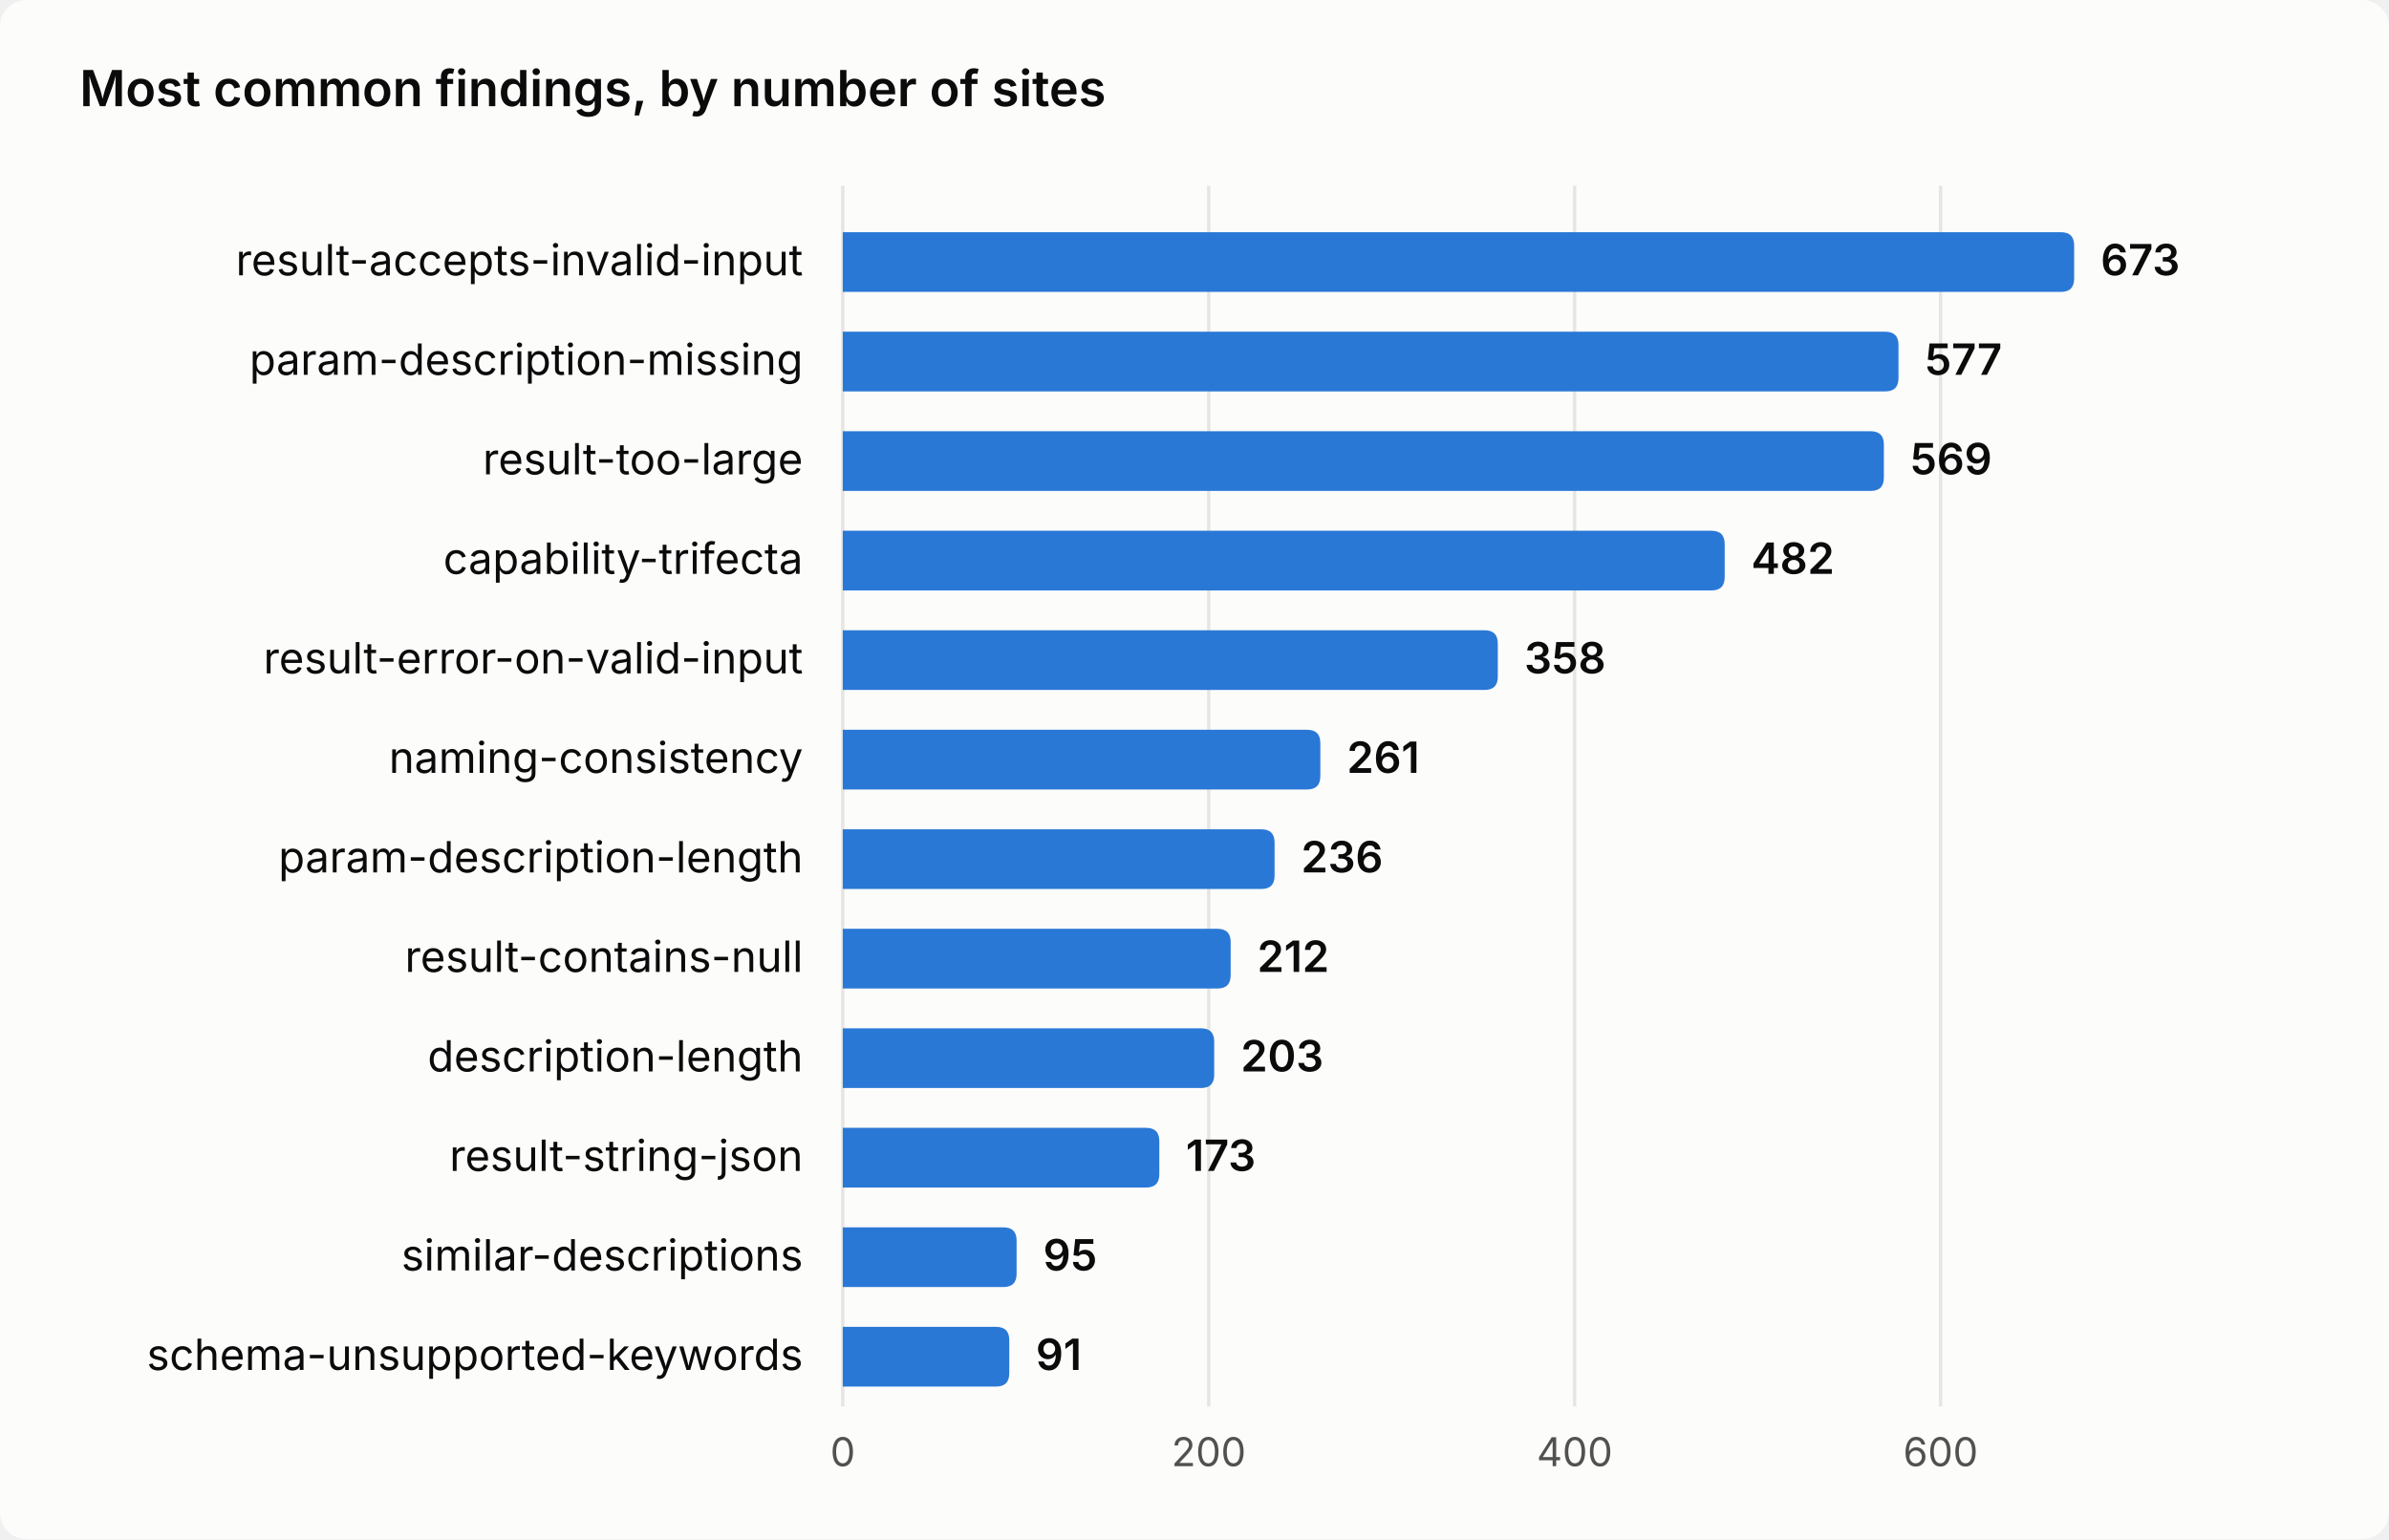
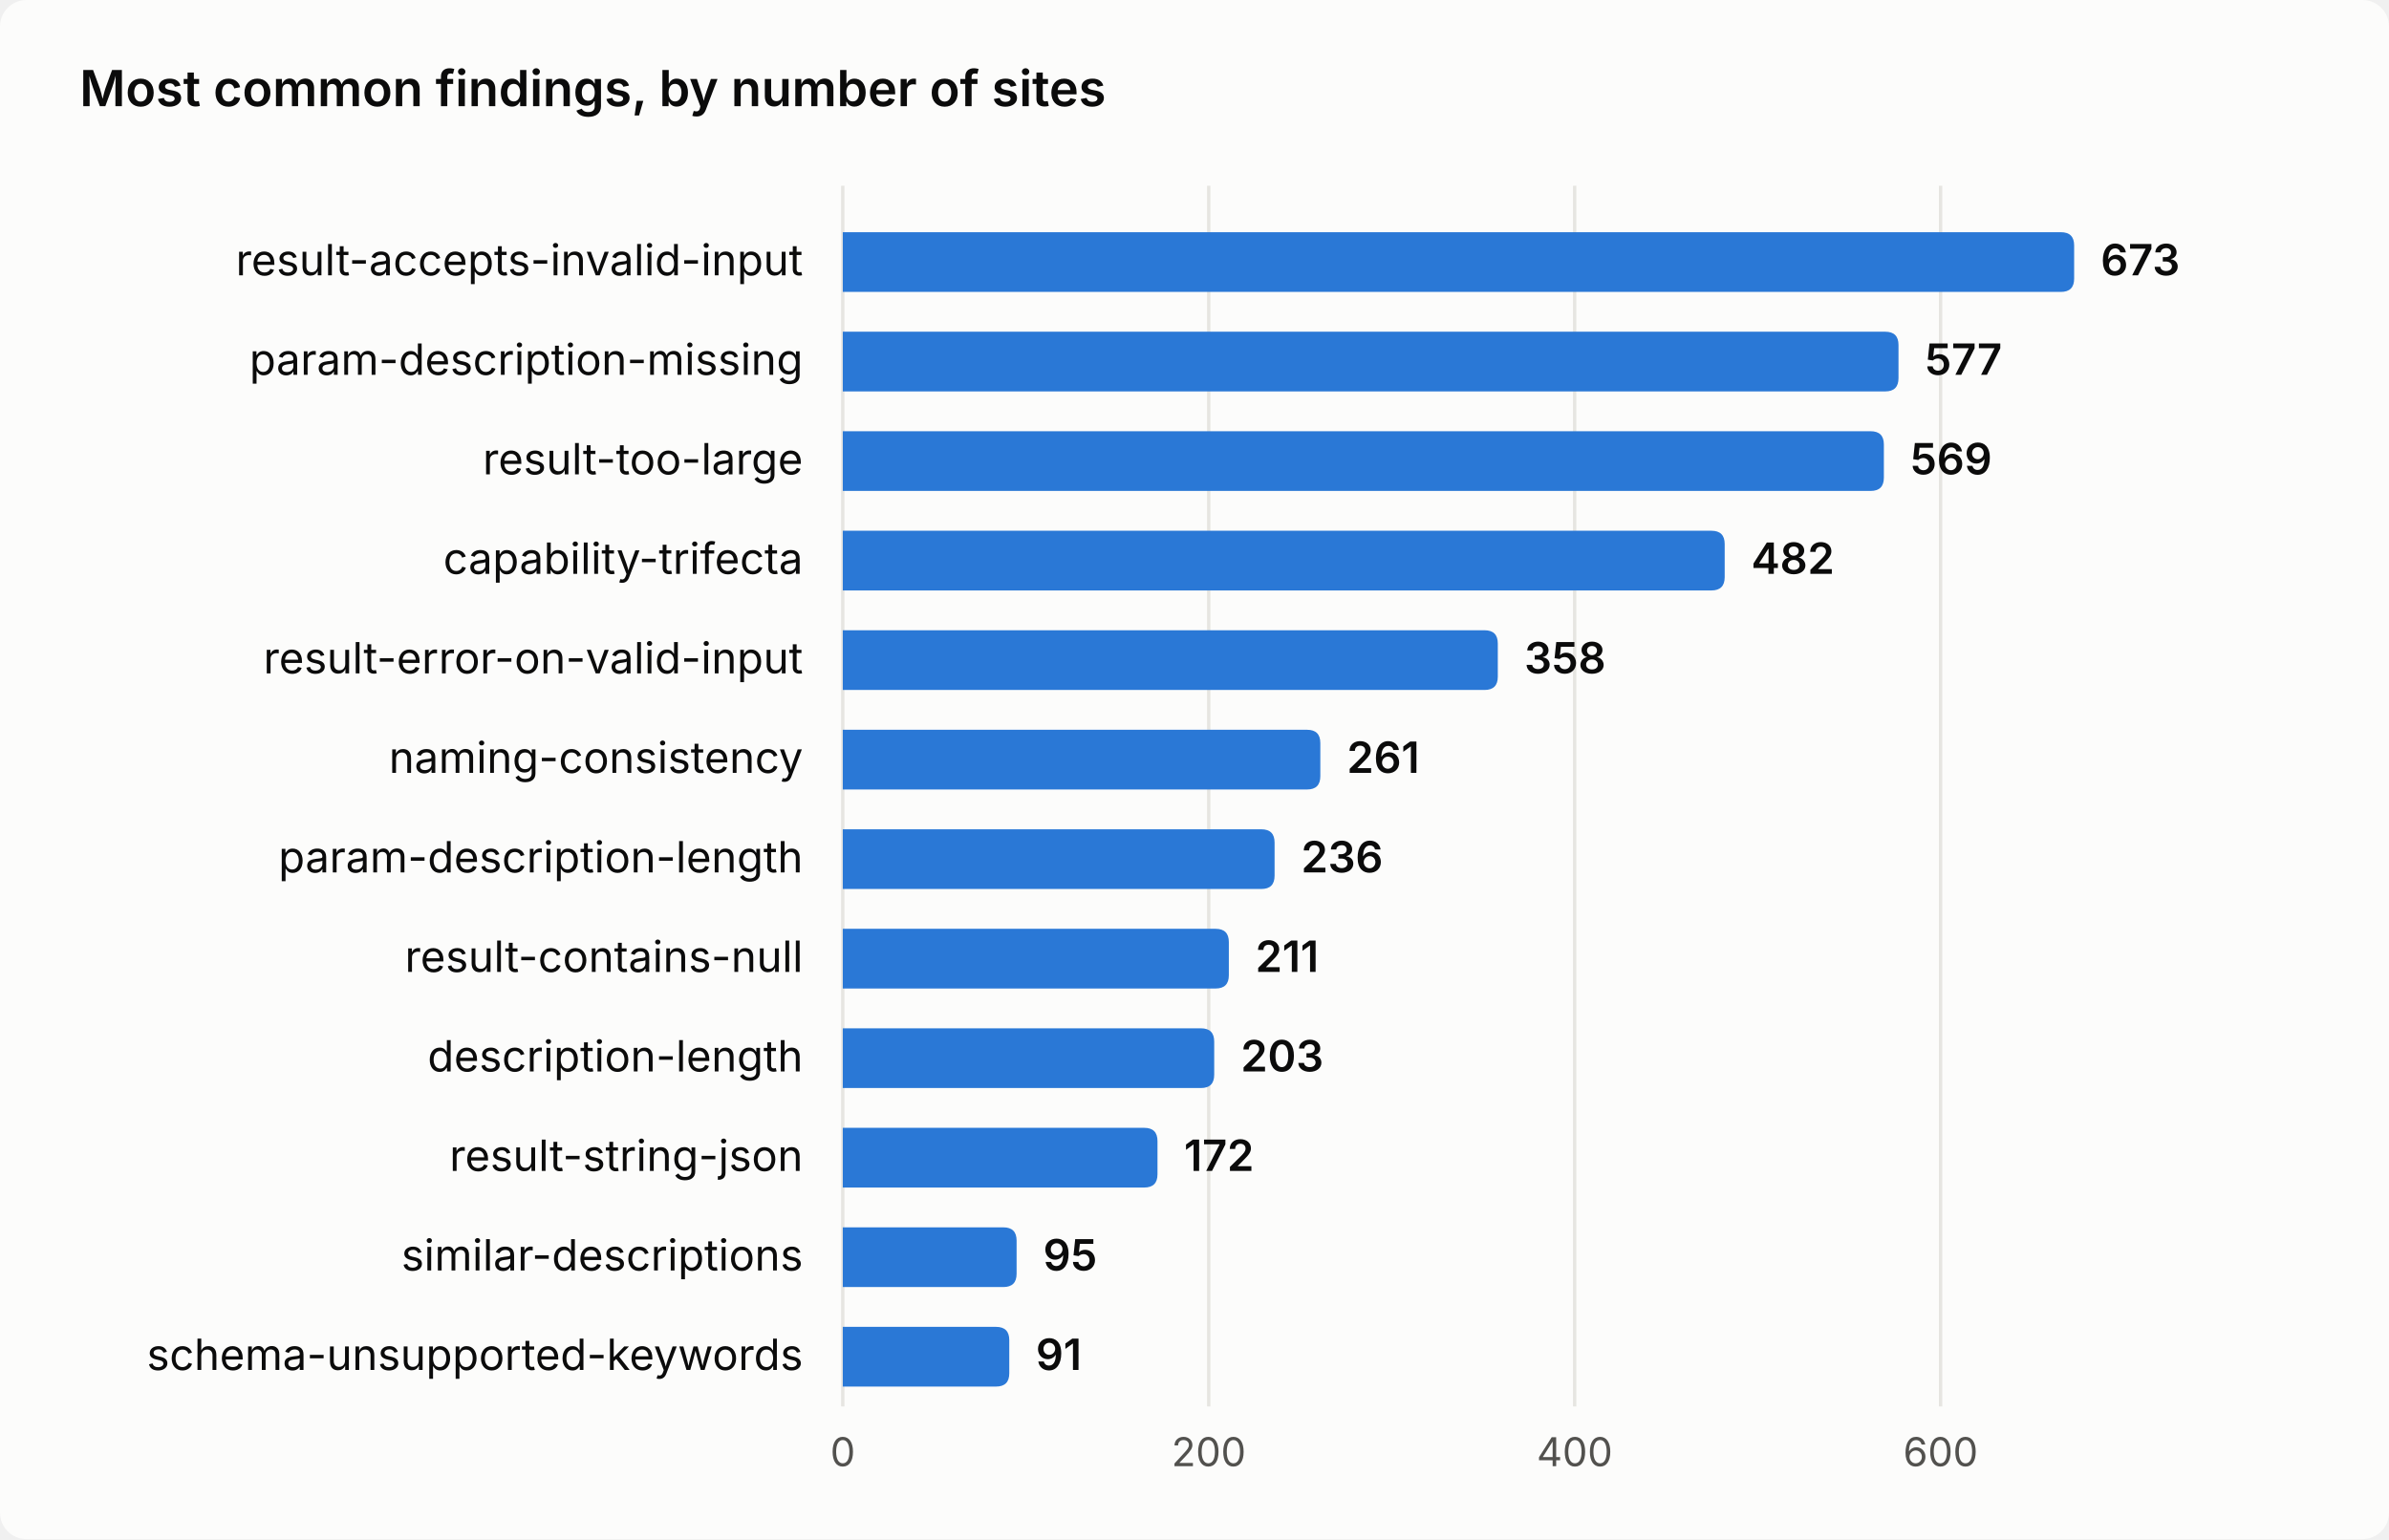
<svg xmlns="http://www.w3.org/2000/svg" viewBox="0 0 720 464" width="720" height="464" role="img" aria-labelledby="t d">
  <style>
    .surface { fill: #fcfcfb; }
    .mark { fill: #2a78d6; }
    .dot { fill: #2a78d6; stroke: #fcfcfb; stroke-width: 2; }
    .grid { stroke: #e6e5e1; stroke-width: 1; }
    .ref { stroke: #52514e; stroke-width: 1; stroke-dasharray: 4 4; }
    .title { fill: #0b0b0b; font: 600 15px system-ui, -apple-system, 'Segoe UI', sans-serif; }
    .label { fill: #0b0b0b; font: 13px system-ui, -apple-system, 'Segoe UI', sans-serif; }
    .value { fill: #0b0b0b; font: 600 13px system-ui, -apple-system, 'Segoe UI', sans-serif; font-variant-numeric: tabular-nums; }
    .muted { fill: #52514e; font: 12px system-ui, -apple-system, 'Segoe UI', sans-serif; font-variant-numeric: tabular-nums; }
    @media (prefers-color-scheme: dark) {
      .surface { fill: #1a1a19; }
      .mark { fill: #3987e5; }
      .dot { fill: #3987e5; stroke: #1a1a19; }
      .grid { stroke: #333331; }
      .ref { stroke: #c3c2b7; }
      .title, .label, .value { fill: #ffffff; }
      .muted { fill: #c3c2b7; }
    }
  </style>
  <rect class="surface" width="720" height="464" rx="8" />
  <text class="title" x="24" y="32">Most common findings, by number of sites</text>
  <line class="grid" x1="254" x2="254" y1="56" y2="424" />
  <text class="muted" x="254" y="442" text-anchor="middle">0</text>
  <line class="grid" x1="364.286" x2="364.286" y1="56" y2="424" />
  <text class="muted" x="364.286" y="442" text-anchor="middle">200</text>
  <line class="grid" x1="474.571" x2="474.571" y1="56" y2="424" />
  <text class="muted" x="474.571" y="442" text-anchor="middle">400</text>
  <line class="grid" x1="584.857" x2="584.857" y1="56" y2="424" />
  <text class="muted" x="584.857" y="442" text-anchor="middle">600</text>
  <text class="label" x="242" y="83" text-anchor="end">result-accepts-invalid-input</text>
  <path class="mark" d="M254,70 H621.111 Q625.111,70 625.111,74 V84 Q625.111,88 621.111,88 H254 Z" />
  <text class="value" x="633.111" y="83">673</text>
  <text class="label" x="242" y="113" text-anchor="end">param-description-missing</text>
  <path class="mark" d="M254,100 H568.174 Q572.174,100 572.174,104 V114 Q572.174,118 568.174,118 H254 Z" />
  <text class="value" x="580.174" y="113">577</text>
  <text class="label" x="242" y="143" text-anchor="end">result-too-large</text>
  <path class="mark" d="M254,130 H563.763 Q567.763,130 567.763,134 V144 Q567.763,148 563.763,148 H254 Z" />
  <text class="value" x="575.763" y="143">569</text>
  <text class="label" x="242" y="173" text-anchor="end">capability-trifecta</text>
  <path class="mark" d="M254,160 H515.789 Q519.789,160 519.789,164 V174 Q519.789,178 515.789,178 H254 Z" />
  <text class="value" x="527.789" y="173">482</text>
  <text class="label" x="242" y="203" text-anchor="end">result-error-on-valid-input</text>
  <path class="mark" d="M254,190 H447.411 Q451.411,190 451.411,194 V204 Q451.411,208 447.411,208 H254 Z" />
  <text class="value" x="459.411" y="203">358</text>
  <text class="label" x="242" y="233" text-anchor="end">naming-consistency</text>
  <path class="mark" d="M254,220 H393.923 Q397.923,220 397.923,224 V234 Q397.923,238 393.923,238 H254 Z" />
  <text class="value" x="405.923" y="233">261</text>
  <text class="label" x="242" y="263" text-anchor="end">param-description-length</text>
  <path class="mark" d="M254,250 H380.137 Q384.137,250 384.137,254 V264 Q384.137,268 380.137,268 H254 Z" />
  <text class="value" x="392.137" y="263">236</text>
  <text class="label" x="242" y="293" text-anchor="end">result-contains-null</text>
-   <path class="mark" d="M254,280 H366.903 Q370.903,280 370.903,284 V294 Q370.903,298 366.903,298 H254 Z" />
-   <text class="value" x="378.903" y="293">212</text>
+   <path class="mark" d="M254,280 H366.351 Q370.351,280 370.351,284 V294 Q370.351,298 366.351,298 H254 Z" />
+   <text class="value" x="378.351" y="293">211</text>
  <text class="label" x="242" y="323" text-anchor="end">description-length</text>
  <path class="mark" d="M254,310 H361.94 Q365.94,310 365.94,314 V324 Q365.94,328 361.94,328 H254 Z" />
  <text class="value" x="373.94" y="323">203</text>
  <text class="label" x="242" y="353" text-anchor="end">result-string-json</text>
-   <path class="mark" d="M254,340 H345.397 Q349.397,340 349.397,344 V354 Q349.397,358 345.397,358 H254 Z" />
-   <text class="value" x="357.397" y="353">173</text>
+   <path class="mark" d="M254,340 H344.846 Q348.846,340 348.846,344 V354 Q348.846,358 344.846,358 H254 Z" />
+   <text class="value" x="356.846" y="353">172</text>
  <text class="label" x="242" y="383" text-anchor="end">similar-descriptions</text>
  <path class="mark" d="M254,370 H302.386 Q306.386,370 306.386,374 V384 Q306.386,388 302.386,388 H254 Z" />
  <text class="value" x="314.386" y="383">95</text>
  <text class="label" x="242" y="413" text-anchor="end">schema-unsupported-keywords</text>
  <path class="mark" d="M254,400 H300.18 Q304.18,400 304.18,404 V414 Q304.18,418 300.18,418 H254 Z" />
  <text class="value" x="312.18" y="413">91</text>
</svg>
